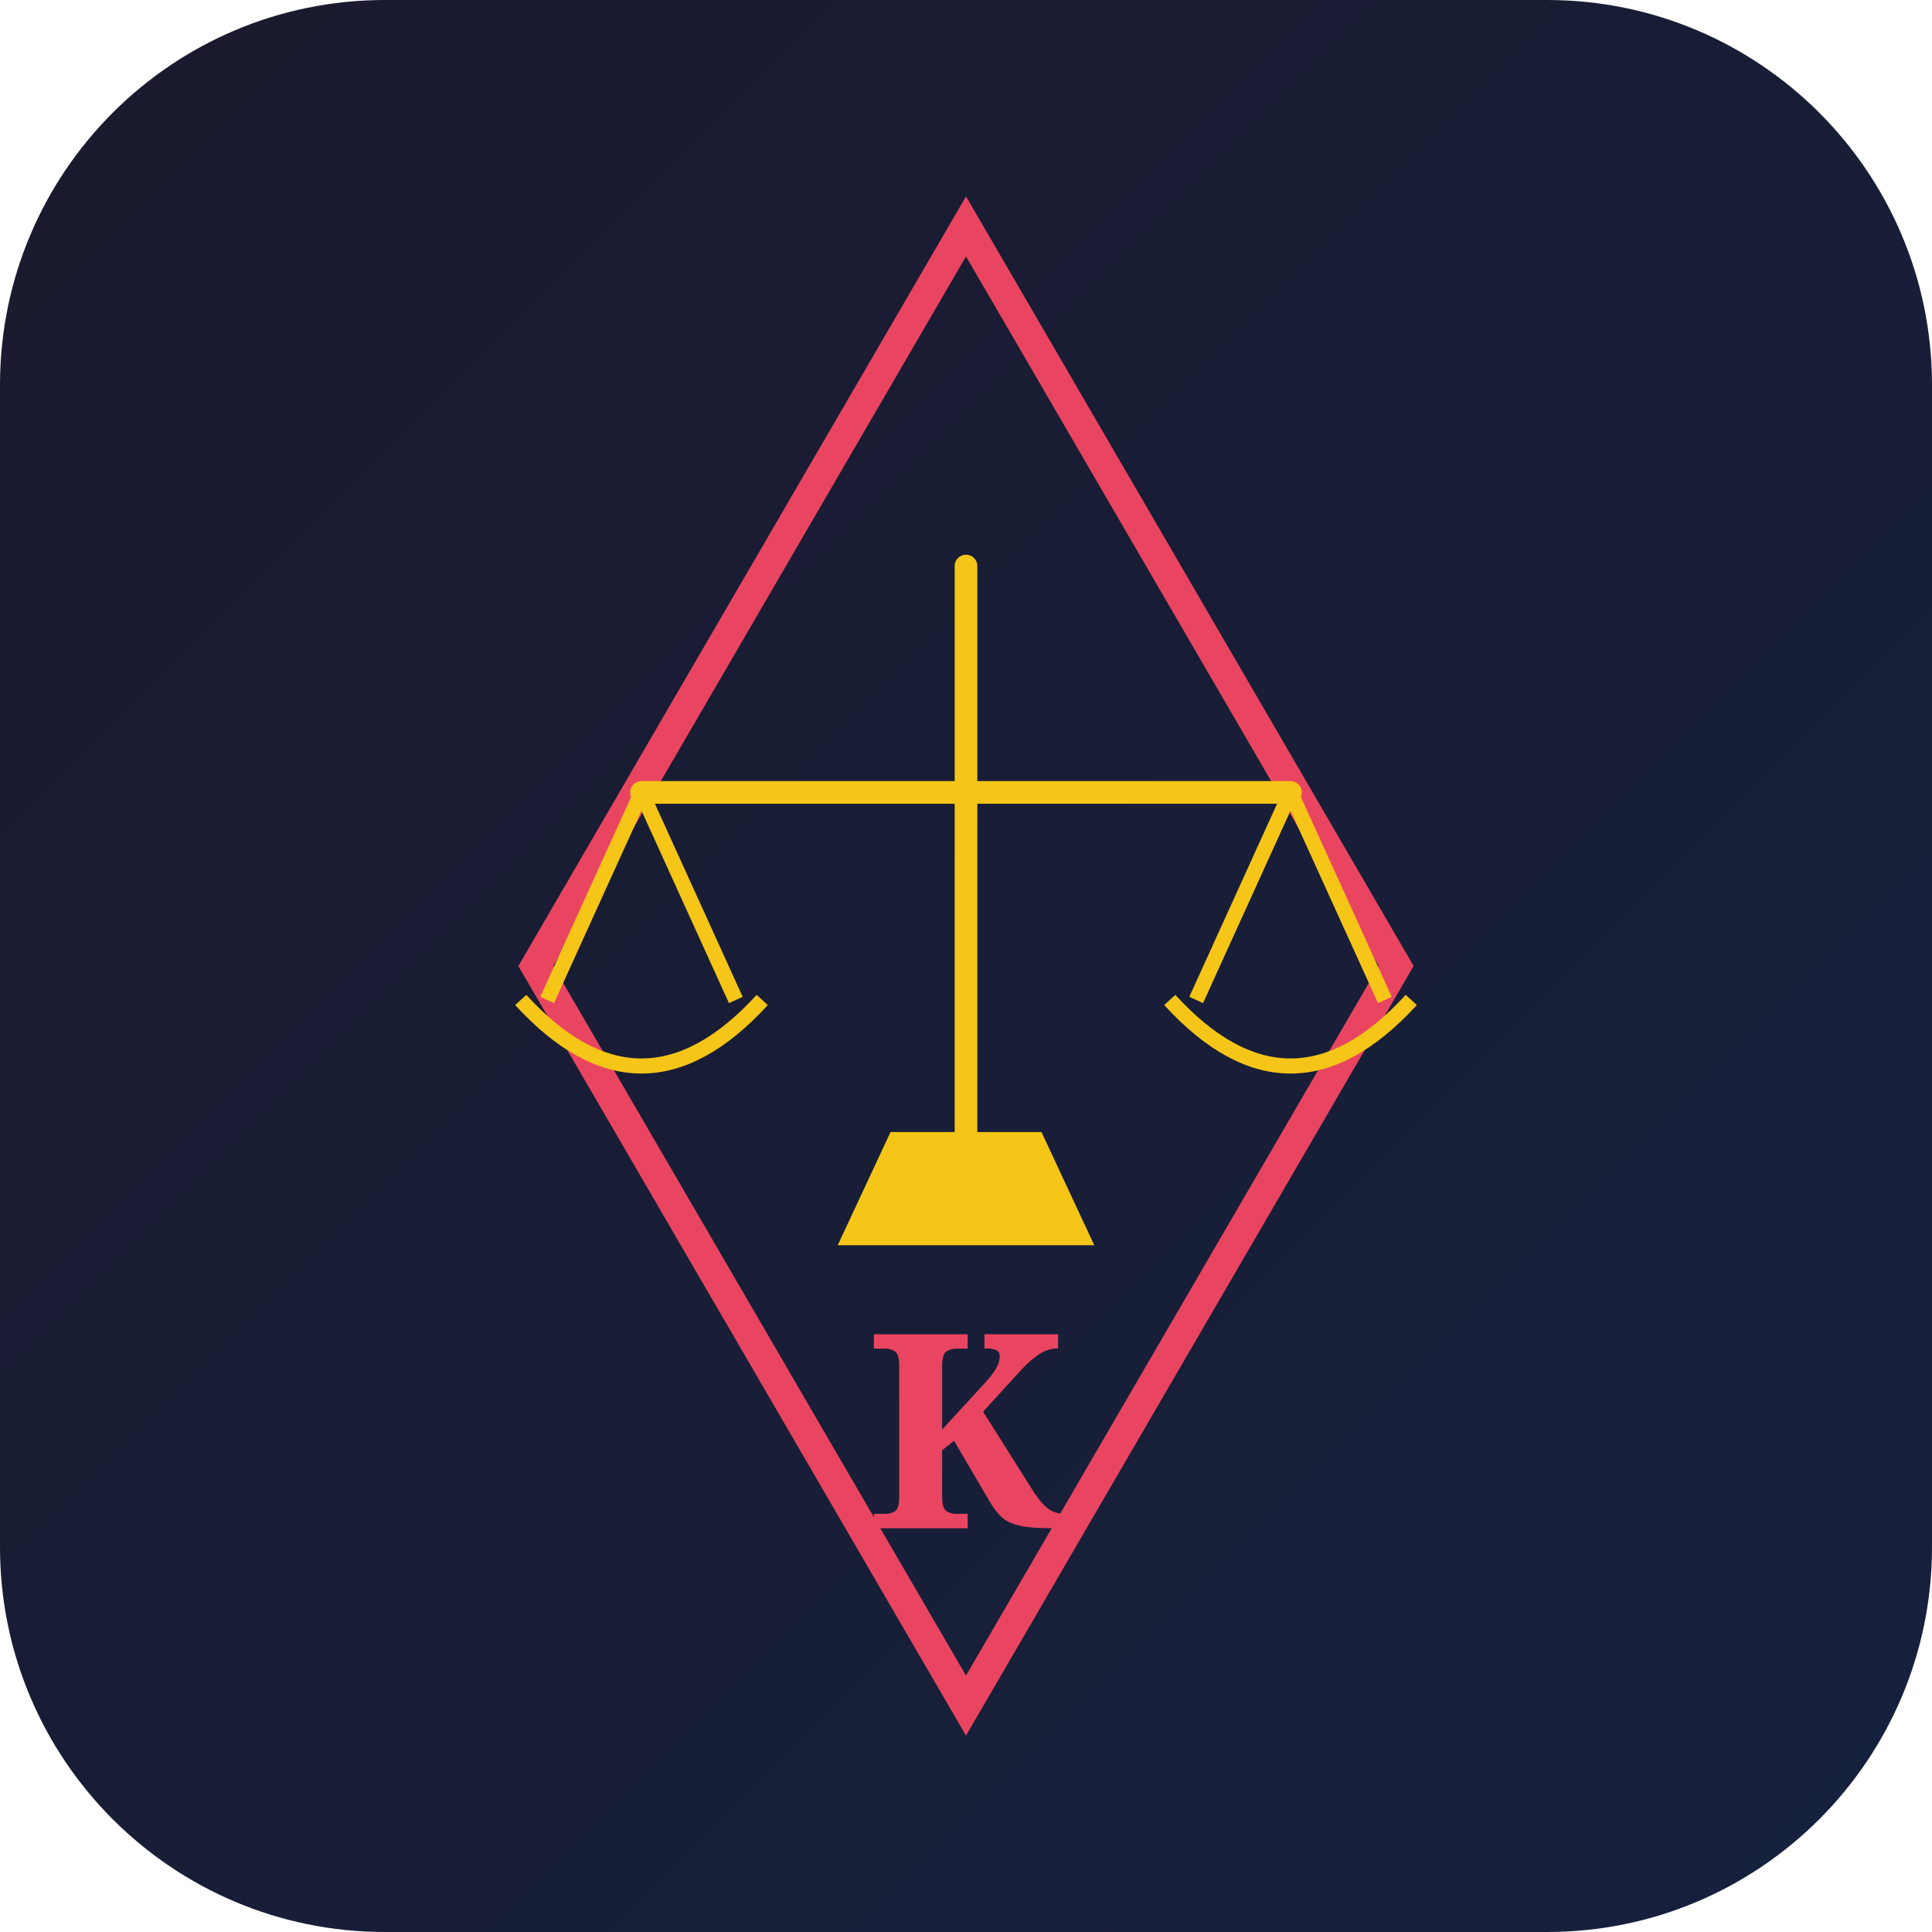
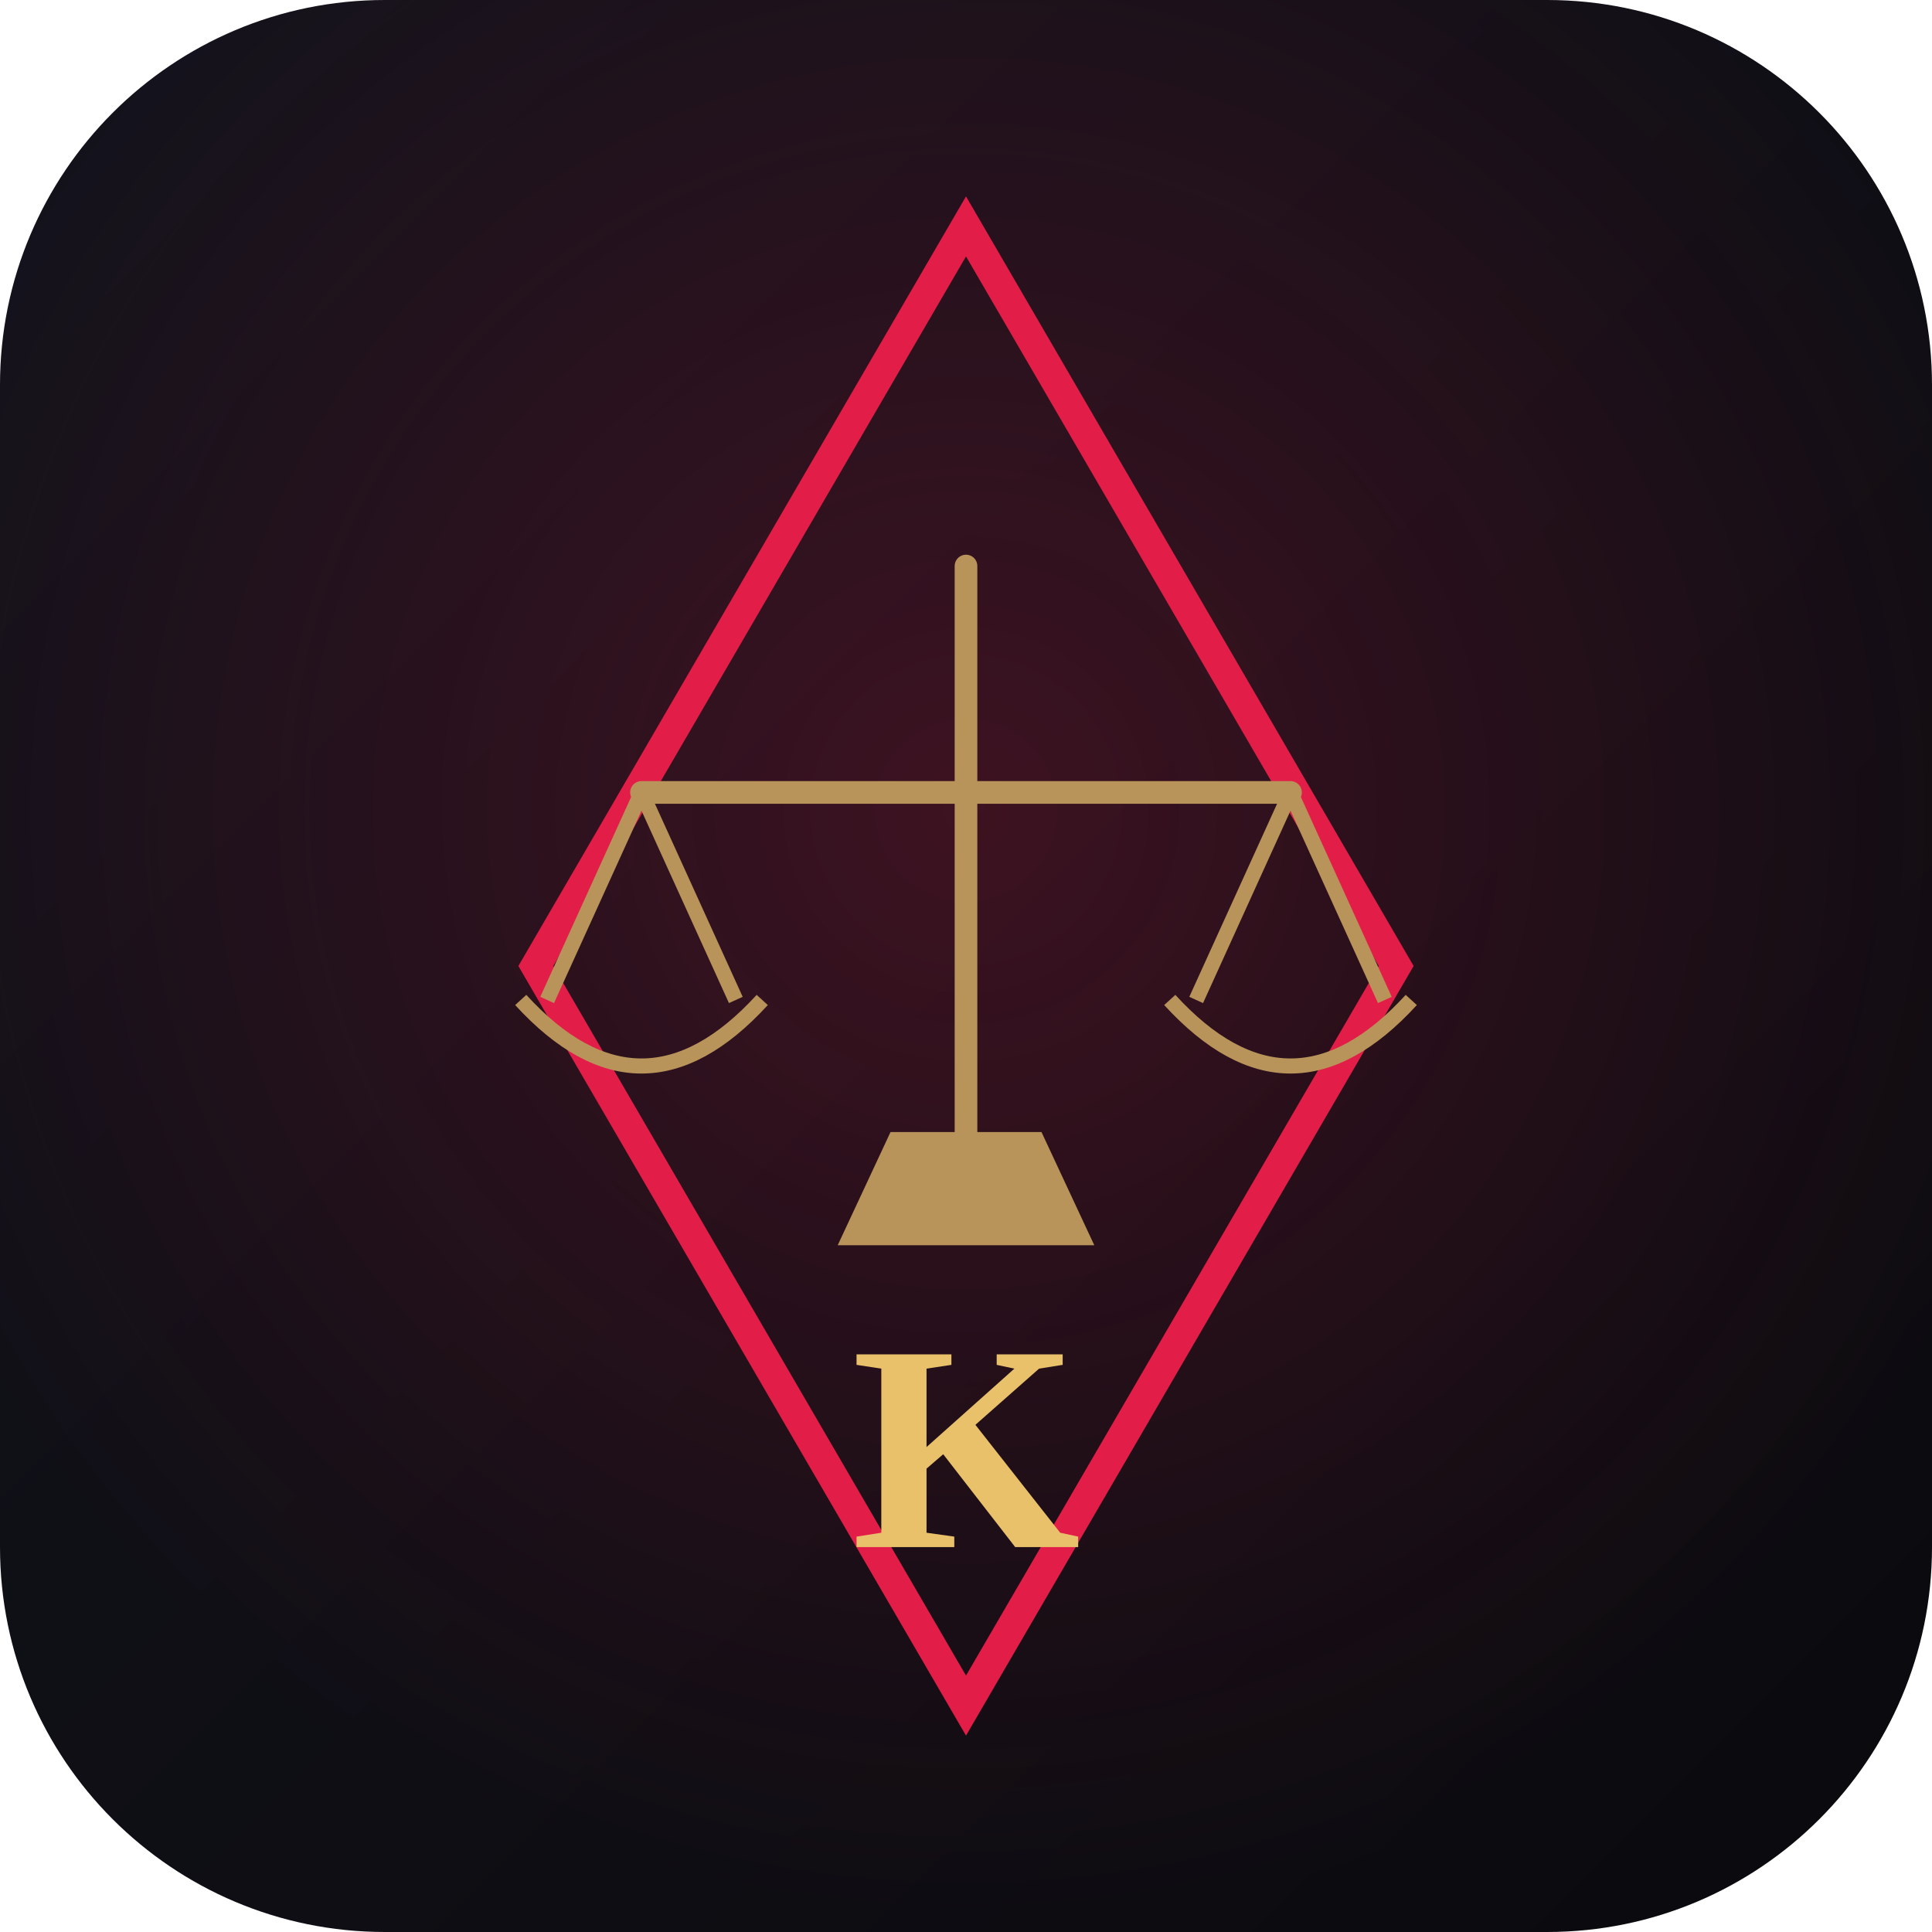
<svg xmlns="http://www.w3.org/2000/svg" viewBox="0 0 512 512" width="512" height="512">
  <defs>
    <linearGradient id="bg" x1="0" y1="0" x2="1" y2="1">
-       <stop offset="0%" stop-color="#1a1a2e" />
-       <stop offset="100%" stop-color="#16213e" />
+       <stop offset="0%" stop-color="#13131c" />
+       <stop offset="100%" stop-color="#0a0a0e" />
    </linearGradient>
+     <radialGradient id="glow" cx="50%" cy="42%" r="58%">
+       <stop offset="0%" stop-color="#e11d48" stop-opacity="0.22" />
+       <stop offset="100%" stop-color="#e11d48" stop-opacity="0" />
+     </radialGradient>
  </defs>
  <rect width="512" height="512" rx="102" fill="url(#bg)" />
-   <polygon points="256,60 370,256 256,452 142,256" fill="none" stroke="#e94560" stroke-width="8" />
-   <line x1="256" y1="150" x2="256" y2="300" stroke="#f5c518" stroke-width="6" stroke-linecap="round" />
-   <line x1="170" y1="210" x2="342" y2="210" stroke="#f5c518" stroke-width="6" stroke-linecap="round" />
-   <line x1="170" y1="210" x2="145" y2="265" stroke="#f5c518" stroke-width="4" />
-   <line x1="170" y1="210" x2="195" y2="265" stroke="#f5c518" stroke-width="4" />
-   <path d="M138,265 Q170,300 202,265" fill="none" stroke="#f5c518" stroke-width="4" />
-   <line x1="342" y1="210" x2="317" y2="265" stroke="#f5c518" stroke-width="4" />
-   <line x1="342" y1="210" x2="367" y2="265" stroke="#f5c518" stroke-width="4" />
-   <path d="M310,265 Q342,300 374,265" fill="none" stroke="#f5c518" stroke-width="4" />
-   <polygon points="236,300 276,300 290,330 222,330" fill="#f5c518" />
-   <text x="256" y="405" text-anchor="middle" font-family="serif" font-size="72" font-weight="bold" fill="#e94560">K</text>
+   <rect width="512" height="512" rx="102" fill="url(#glow)" />
+   <polygon points="256,60 370,256 256,452 142,256" fill="none" stroke="#e11d48" stroke-width="8" />
+   <line x1="256" y1="150" x2="256" y2="300" stroke="#b8945a" stroke-width="6" stroke-linecap="round" />
+   <line x1="170" y1="210" x2="342" y2="210" stroke="#b8945a" stroke-width="6" stroke-linecap="round" />
+   <line x1="170" y1="210" x2="145" y2="265" stroke="#b8945a" stroke-width="4" />
+   <line x1="170" y1="210" x2="195" y2="265" stroke="#b8945a" stroke-width="4" />
+   <path d="M138,265 Q170,300 202,265" fill="none" stroke="#b8945a" stroke-width="4" />
+   <line x1="342" y1="210" x2="317" y2="265" stroke="#b8945a" stroke-width="4" />
+   <line x1="342" y1="210" x2="367" y2="265" stroke="#b8945a" stroke-width="4" />
+   <path d="M310,265 Q342,300 374,265" fill="none" stroke="#b8945a" stroke-width="4" />
+   <polygon points="236,300 276,300 290,330 222,330" fill="#b8945a" />
+   <text x="256" y="410" text-anchor="middle" font-family="Georgia,'Times New Roman',serif" font-size="78" font-weight="bold" fill="#e8c16a">K</text>
</svg>
